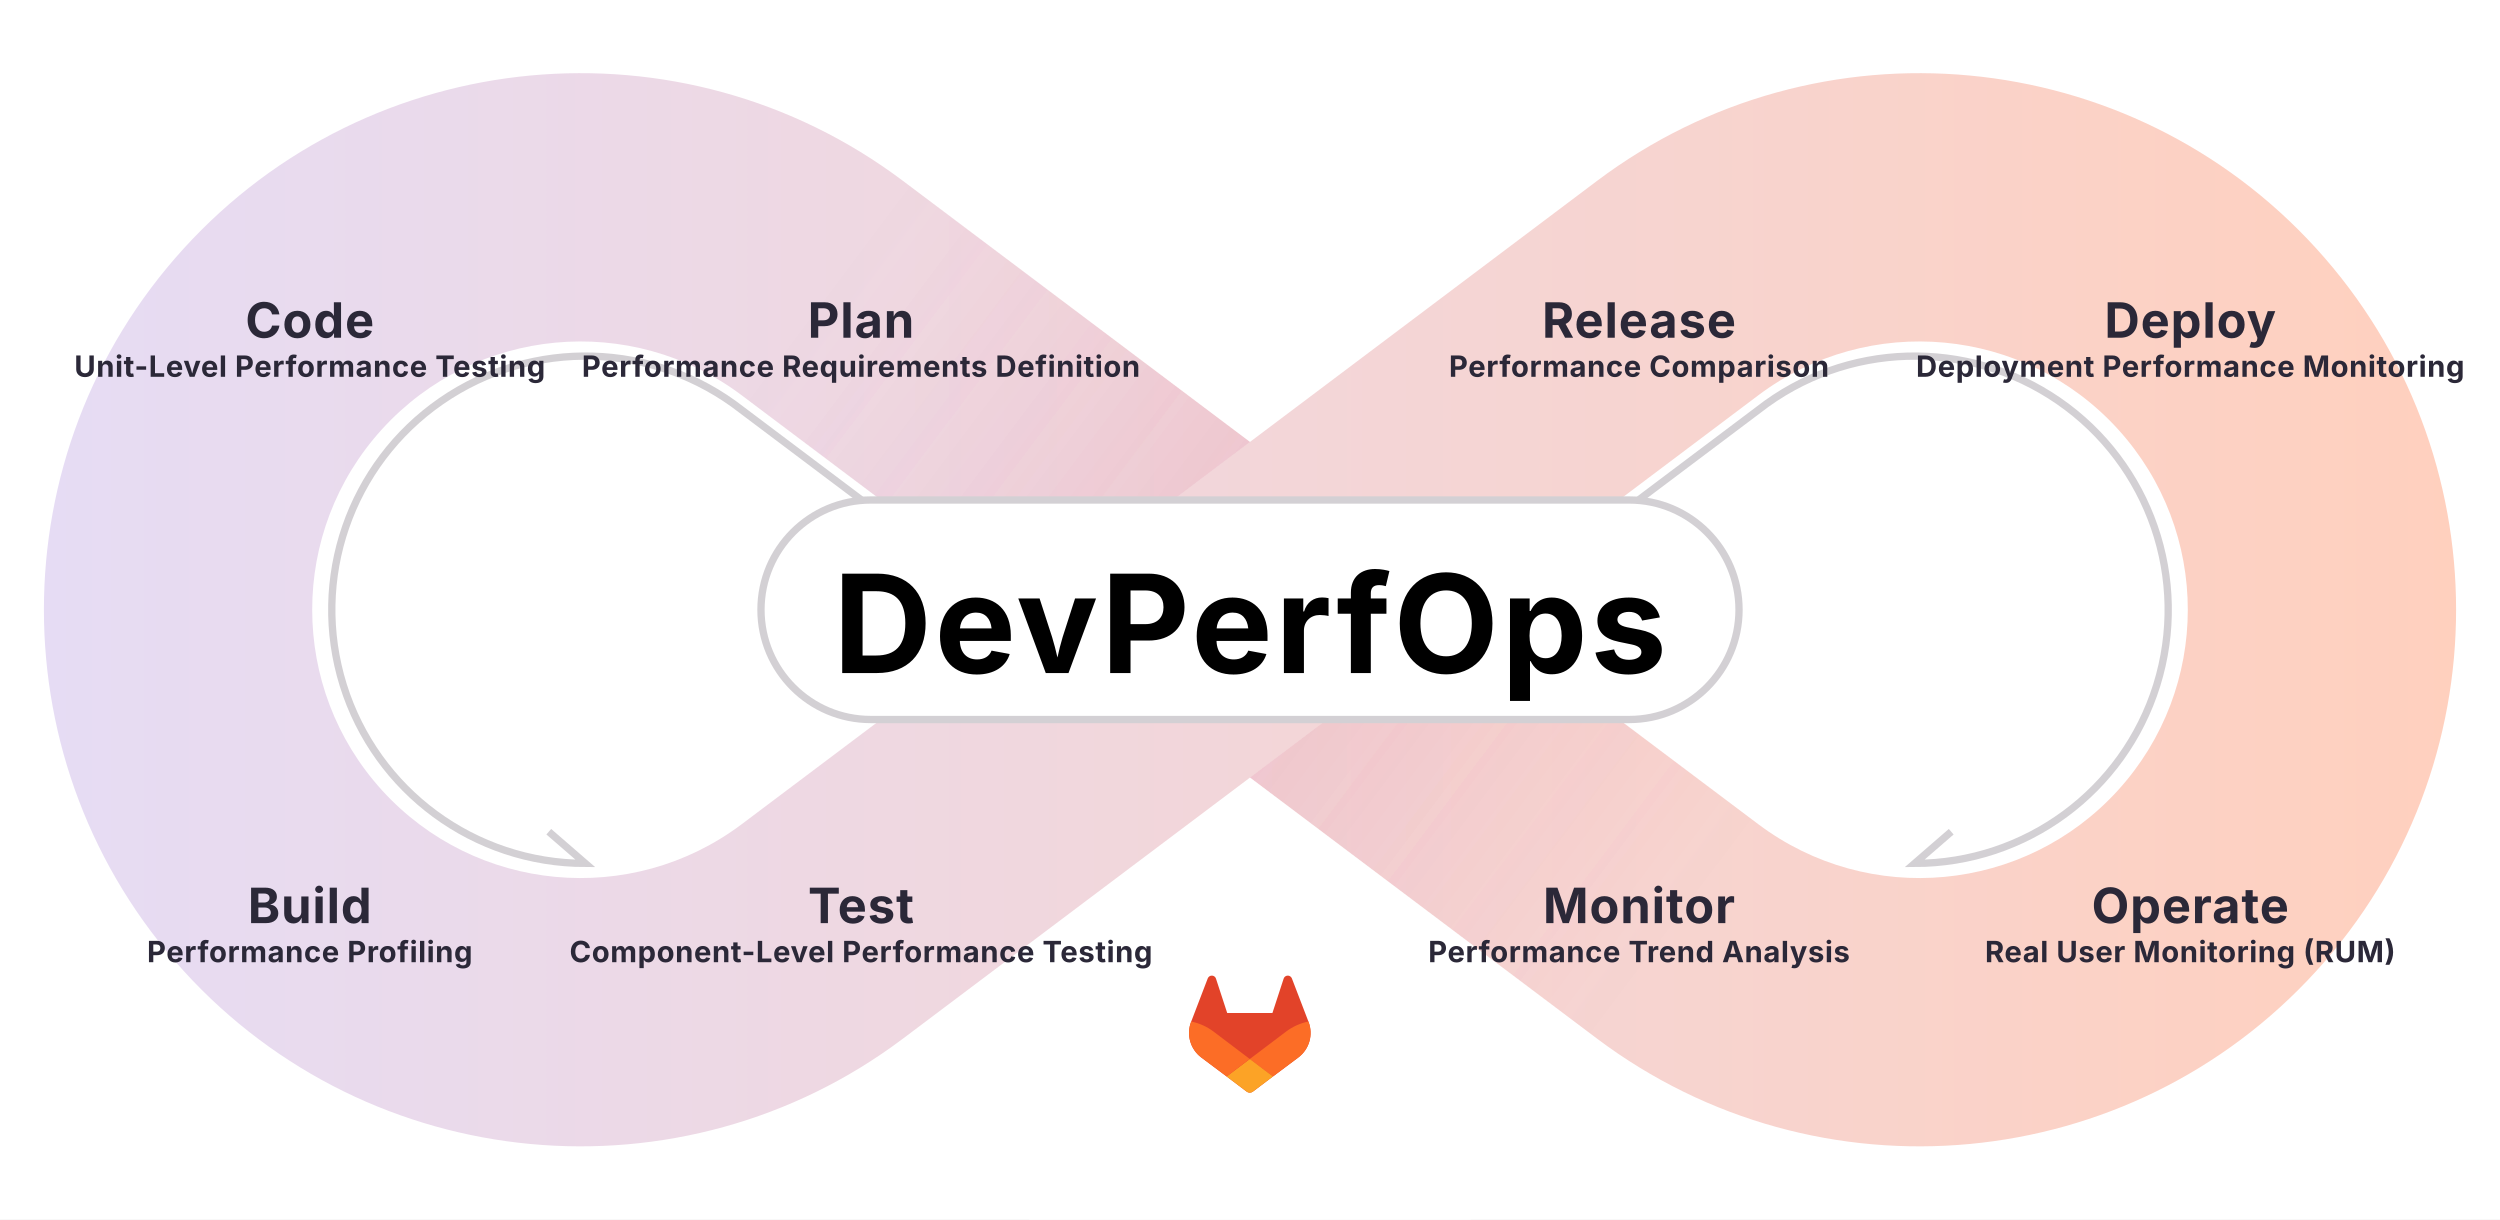
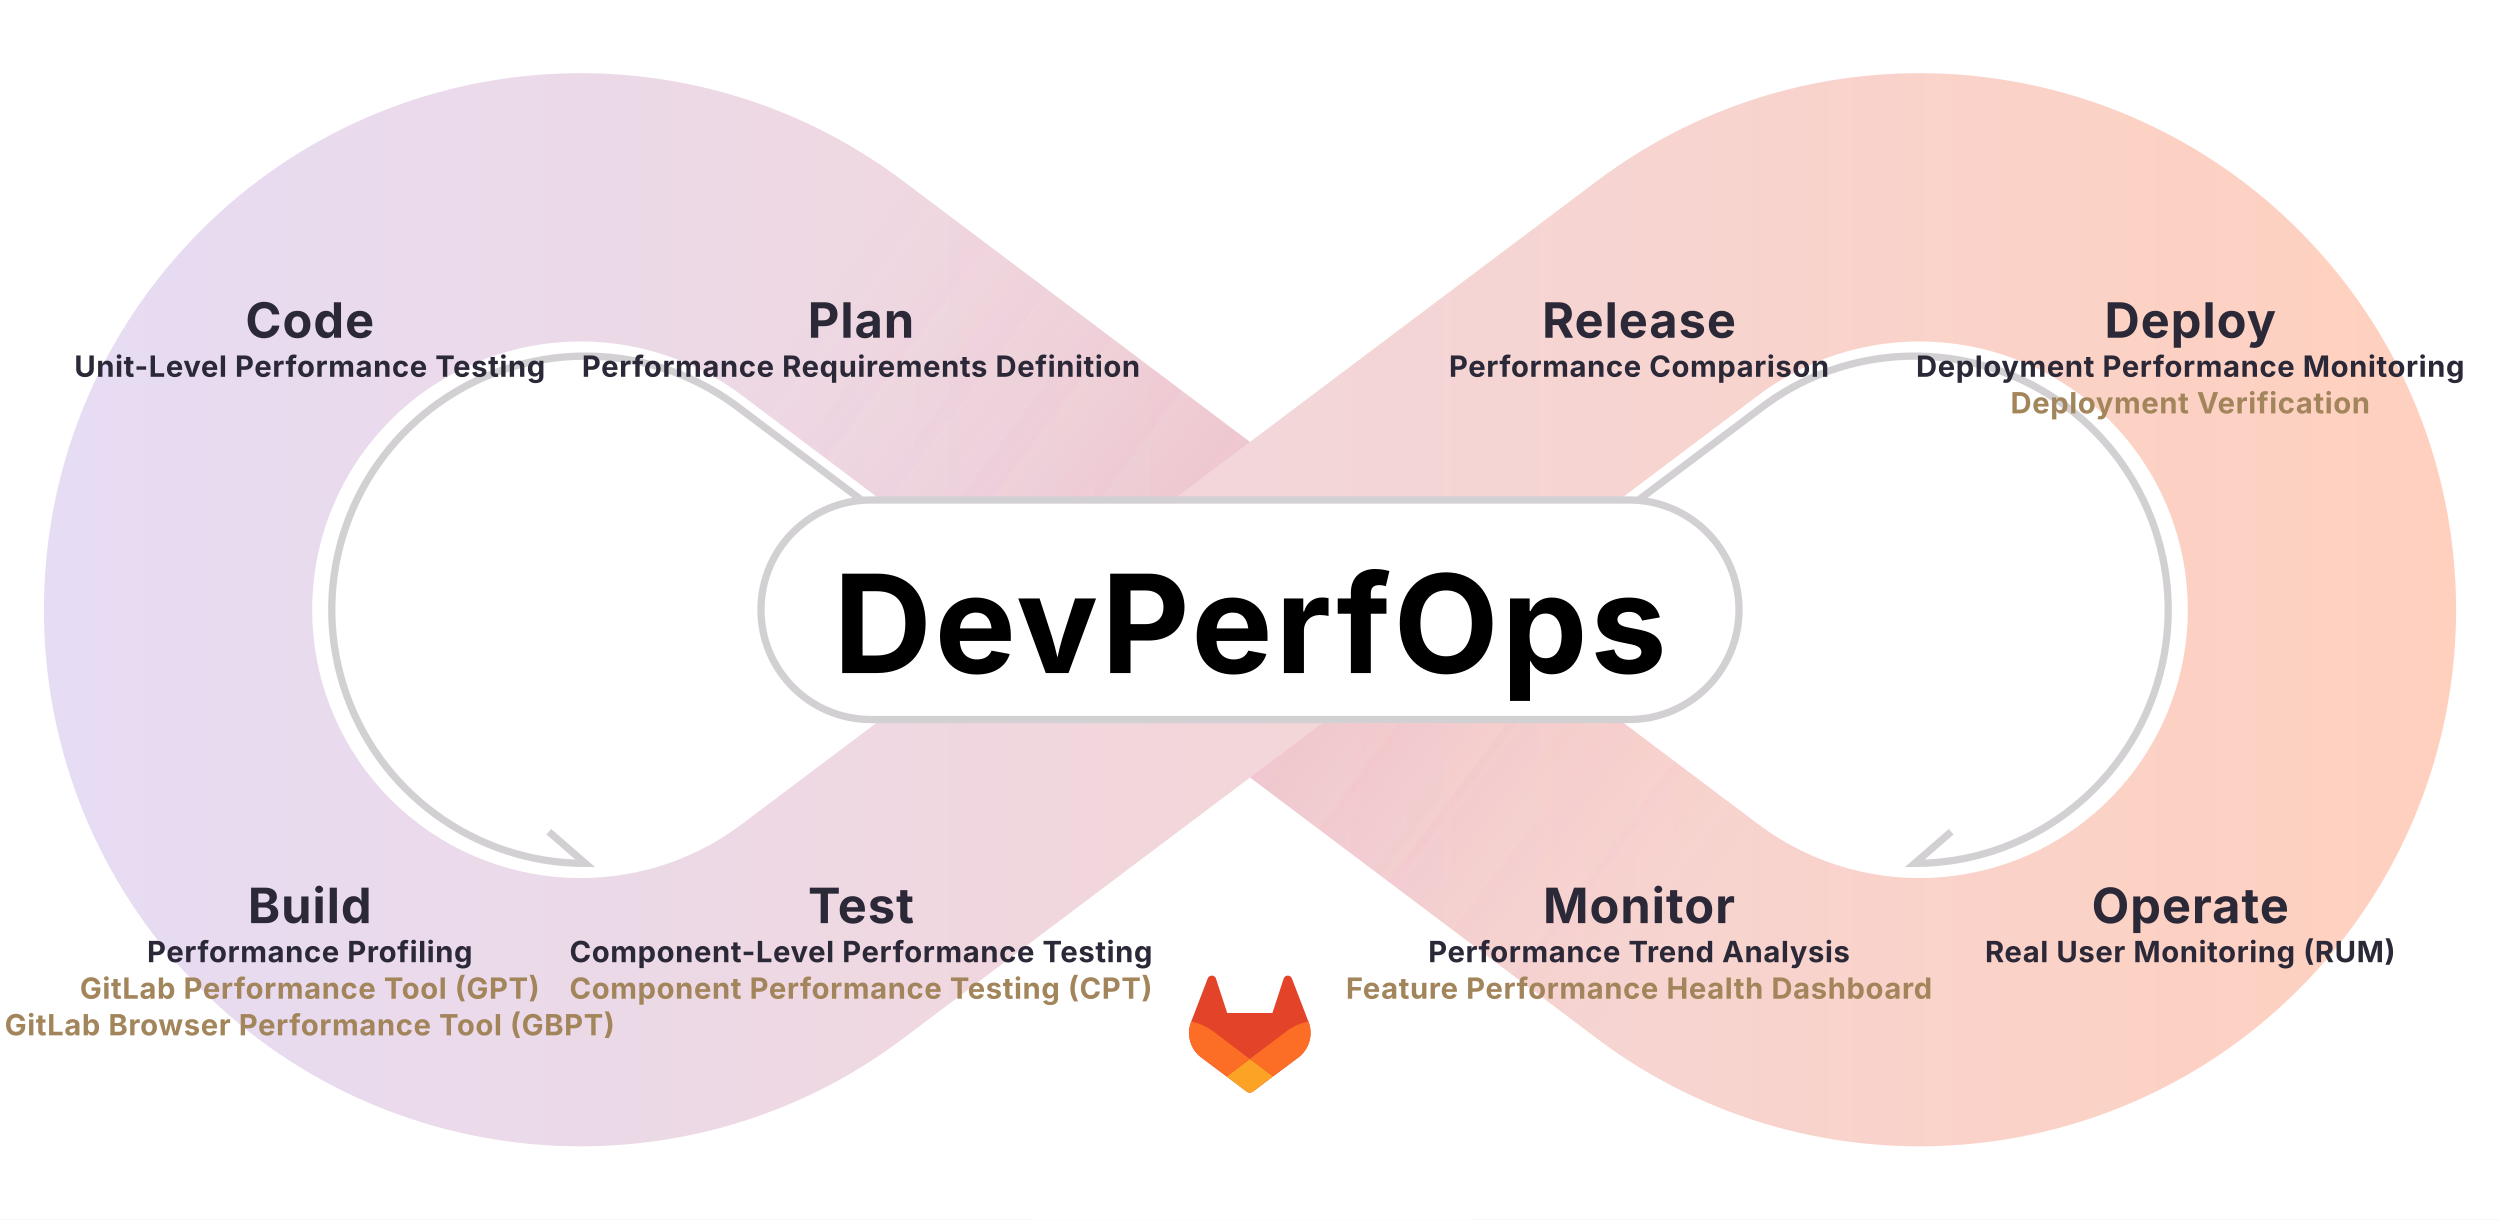
<svg xmlns="http://www.w3.org/2000/svg" viewBox="0 0 1025 500" role="img" aria-label="GitLab DevSecOps Lifecycle with Performance">
  <style>
    .text {
      font-family: Inter, Source Sans Pro, sans-serif;
      font-size: 20px;
      font-weight: bold;
      fill: #2b2838;
      letter-spacing: .02em;
      dominant-baseline: middle;
      text-anchor: middle;
    }

    .text2 {
      font-size: 26px;
      fill: #2b2838;
    }

-     .text3 {
+     .process {
      font-size: 12px;
      fill: #2b2838;
    }
+ 
+     .tool {
+       font-size: 12px;
+       fill: #a3855b;
+     }
+ 

    .devsecops {
      font-size: 56px;
      fill: black;
    }

    .mix {
      mix-blend-mode: color-burn;
    }

    .line {
      fill: none;
      stroke: #2b2838;
      stroke-width: 2px;
    }

    .highlighted {
      font-size: 22px;
    }

    .highlightedline {
      stroke-width: 3px;
    }

    .white_fill {
      fill: #fff;
    }

    .faded {
      fill: #a09fa4;
    }

    .fadestroke {
      stroke: #a09fa4;
    }

    .lightline {
      stroke: #d3d0d4;
      stroke-width: 3px;
    }
  </style>
  <linearGradient id="linear-gradient" x1="18" y1="250" x2="1007" y2="250" gradientTransform="matrix(1, 0, 0, 1, 0, 0)" gradientUnits="userSpaceOnUse">
    <stop offset="0" stop-color="#e6dcf4" />
    <stop offset="1" stop-color="#ffd0be" />
  </linearGradient>
  <linearGradient id="linear-gradient-2" x1="720.88" y1="337.91" x2="370.24" y2="74.18" gradientTransform="matrix(1, 0, 0, 1, 0, 0)" gradientUnits="userSpaceOnUse">
    <stop offset="0" stop-color="#2b2838" stop-opacity=".24" />
    <stop offset="1" stop-color="#45424d" stop-opacity="0" />
  </linearGradient>
  <linearGradient id="linear-gradient-3" x1="304.12" y1="162.09" x2="654.76" y2="425.82" gradientTransform="matrix(1, 0, 0, 1, 0, 0)" gradientUnits="userSpaceOnUse">
    <stop offset="0" stop-color="#2b2838" stop-opacity=".24" />
    <stop offset="1" stop-color="#45424d" stop-opacity="0" />
  </linearGradient>
  <path id="background" fill="#fff" d="M 0,0 L 1025,0 L 1025,500 L 0,500" />
  <path id="clear_1" fill="#fff" d="M -3,190 L -3,310 L 1028,310 L 1028,190" />
  <path id="clear_2" fill="#fff" d="M 422,0 L 603,0 L 603,500 L 422,500" />
  <path id="loop" fill="url(#linear-gradient)" d="M 512.5,181.18 L 370.24,74.18 a220,220 0 1,0 0,351.64 L 512.5,318.8 L 654.76,425.82 a220,220 0 1,0 0,-351.64">
  </path>
  <path id="cutout_1" fill="#fff" d="M 421,250 L 304.12,162.09 a110,110 0 1,0 0,175.82" />
  <path id="cutout_2" fill="#fff" d="M 604,250 L 720.88,162.09 a110,110 0 1,1 0,175.82" />
  <path id="shadow_1" fill="url(#linear-gradient-2)" class="mix" d="M 512.5,181.18 L 421,250 L 304.12,162.09 L 370.24,74.18" />
  <path id="shadow_2" fill="url(#linear-gradient-3)" class="mix" d="M 512.5,318.8 L 604,250 L 720.88,337.91 L 654.76,425.82" />
  <path class="lightline" fill="none" d="M 421,256 L 304.12,168.09 a104,104 0 1,0 -64.12,185.91 L 225,341" />
  <path class="lightline" fill="none" d="M 604,256 L 720.88,168.09 a104,104 0 1,1 64.12,185.91 L 800,341" />
  <path fill="#fff" class="lightline" d="M 357,205 L 668,205 a45,45 0 0,1 0,90 L 357,295 a45,45 0 0,1 0,-90" />
  <path d="M536.514 419L536.448 418.82L529.663 401.124C529.526 400.778 529.281 400.483 528.965 400.283C528.73 400.131 528.461 400.039 528.184 400.01C527.905 399.981 527.624 400.018 527.363 400.118C527.1 400.216 526.866 400.376 526.676 400.583C526.488 400.789 526.35 401.037 526.274 401.306L521.695 415.326H503.151L498.571 401.306C498.495 401.037 498.357 400.79 498.169 400.584C497.979 400.378 497.745 400.219 497.484 400.119C497.221 400.02 496.941 399.982 496.662 400.011C496.384 400.04 496.116 400.133 495.88 400.283C495.565 400.483 495.32 400.778 495.183 401.124L488.403 418.824L488.331 419C487.355 421.551 487.235 424.35 487.989 426.976C488.743 429.601 490.33 431.911 492.511 433.556L492.536 433.575L492.594 433.62L502.914 441.355L508.034 445.224L511.145 447.575C511.51 447.851 511.955 448 512.411 448C512.869 448 513.314 447.851 513.679 447.575L516.789 445.224L521.909 441.355L532.303 433.575L532.331 433.553C534.513 431.909 536.1 429.6 536.854 426.975C537.609 424.35 537.489 421.551 536.514 419Z" fill="#E24329" />
  <path d="M536.514 419L536.448 418.82C533.141 419.499 530.028 420.899 527.328 422.923L512.431 434.186L521.916 441.355L532.309 433.575L532.339 433.553C534.517 431.908 536.104 429.599 536.858 426.974C537.61 424.349 537.49 421.55 536.514 419Z" fill="#FC6D26" />
  <path d="M502.914 441.355L508.034 445.224L511.145 447.575C511.51 447.851 511.954 448 512.411 448C512.869 448 513.314 447.851 513.679 447.575L516.789 445.224L521.909 441.355L512.425 434.186L502.914 441.355Z" fill="#FCA326" />
  <path d="M497.519 422.923C494.82 420.9 491.706 419.5 488.403 418.824L488.331 419C487.355 421.551 487.235 424.35 487.989 426.976C488.743 429.601 490.33 431.911 492.511 433.556L492.536 433.575L492.594 433.62L502.914 441.355L512.405 434.186L497.519 422.923Z" fill="#FC6D26" />
  <text x="50%" y="255" class="text devsecops">DevPerfOps</text>
  <text x="353" y="131" class="text">Plan</text>
-   <text x="353" y="150" class="text text3">Performance Requirements Definition</text>
+   <text x="353" y="150" class="text process">Performance Requirements Definition</text>
  <text x="127" y="131" class="text">Code</text>
-   <text x="127" y="150" class="text text3">Unit-Level Performance Testing</text>
+   <text x="127" y="150" class="text process">Unit-Level Performance Testing</text>
  <text x="127" y="371" class="text">Build</text>
-   <text x="127" y="390" class="text text3">Performance Profiling</text>
+   <text x="127" y="390" class="text process">Performance Profiling</text>
+   <text x="127" y="405" class="text tool">GitLab Performance Tool (GPT)</text>
+   <text x="127" y="420" class="text tool">GitLab Browser Performance Tool (GBPT)</text>
  <text x="353" y="371" class="text">Test</text>
-   <text x="353" y="390" class="text text3">Component-Level Performance Testing</text>
+   <text x="353" y="390" class="text process">Component-Level Performance Testing</text>
+   <text x="353" y="405" class="text tool">Component Performance Testing (CPT)</text>
  <text x="672" y="131" class="text">Release</text>
-   <text x="672" y="150" class="text text3">Performance Comparison</text>
+   <text x="672" y="150" class="text process">Performance Comparison</text>
  <text x="898" y="131" class="text">Deploy</text>
-   <text x="898" y="150" class="text text3">Deployment Performance Monitoring</text>
+   <text x="898" y="150" class="text process">Deployment Performance Monitoring</text>
+   <text x="898" y="165" class="text tool">Deployment Verification</text>
  <text x="898" y="371" class="text">Operate</text>
-   <text x="898" y="390" class="text text3">Real User Monitoring (RUM)</text>
+   <text x="898" y="390" class="text process">Real User Monitoring (RUM)</text>
  <text x="672" y="371" class="text">Monitor</text>
-   <text x="672" y="390" class="text text3">Performance Trend Analysis</text>
+   <text x="672" y="390" class="text process">Performance Trend Analysis</text>
+   <text x="672" y="405" class="text tool">Feature Performance Health Dashboard</text>
</svg>
